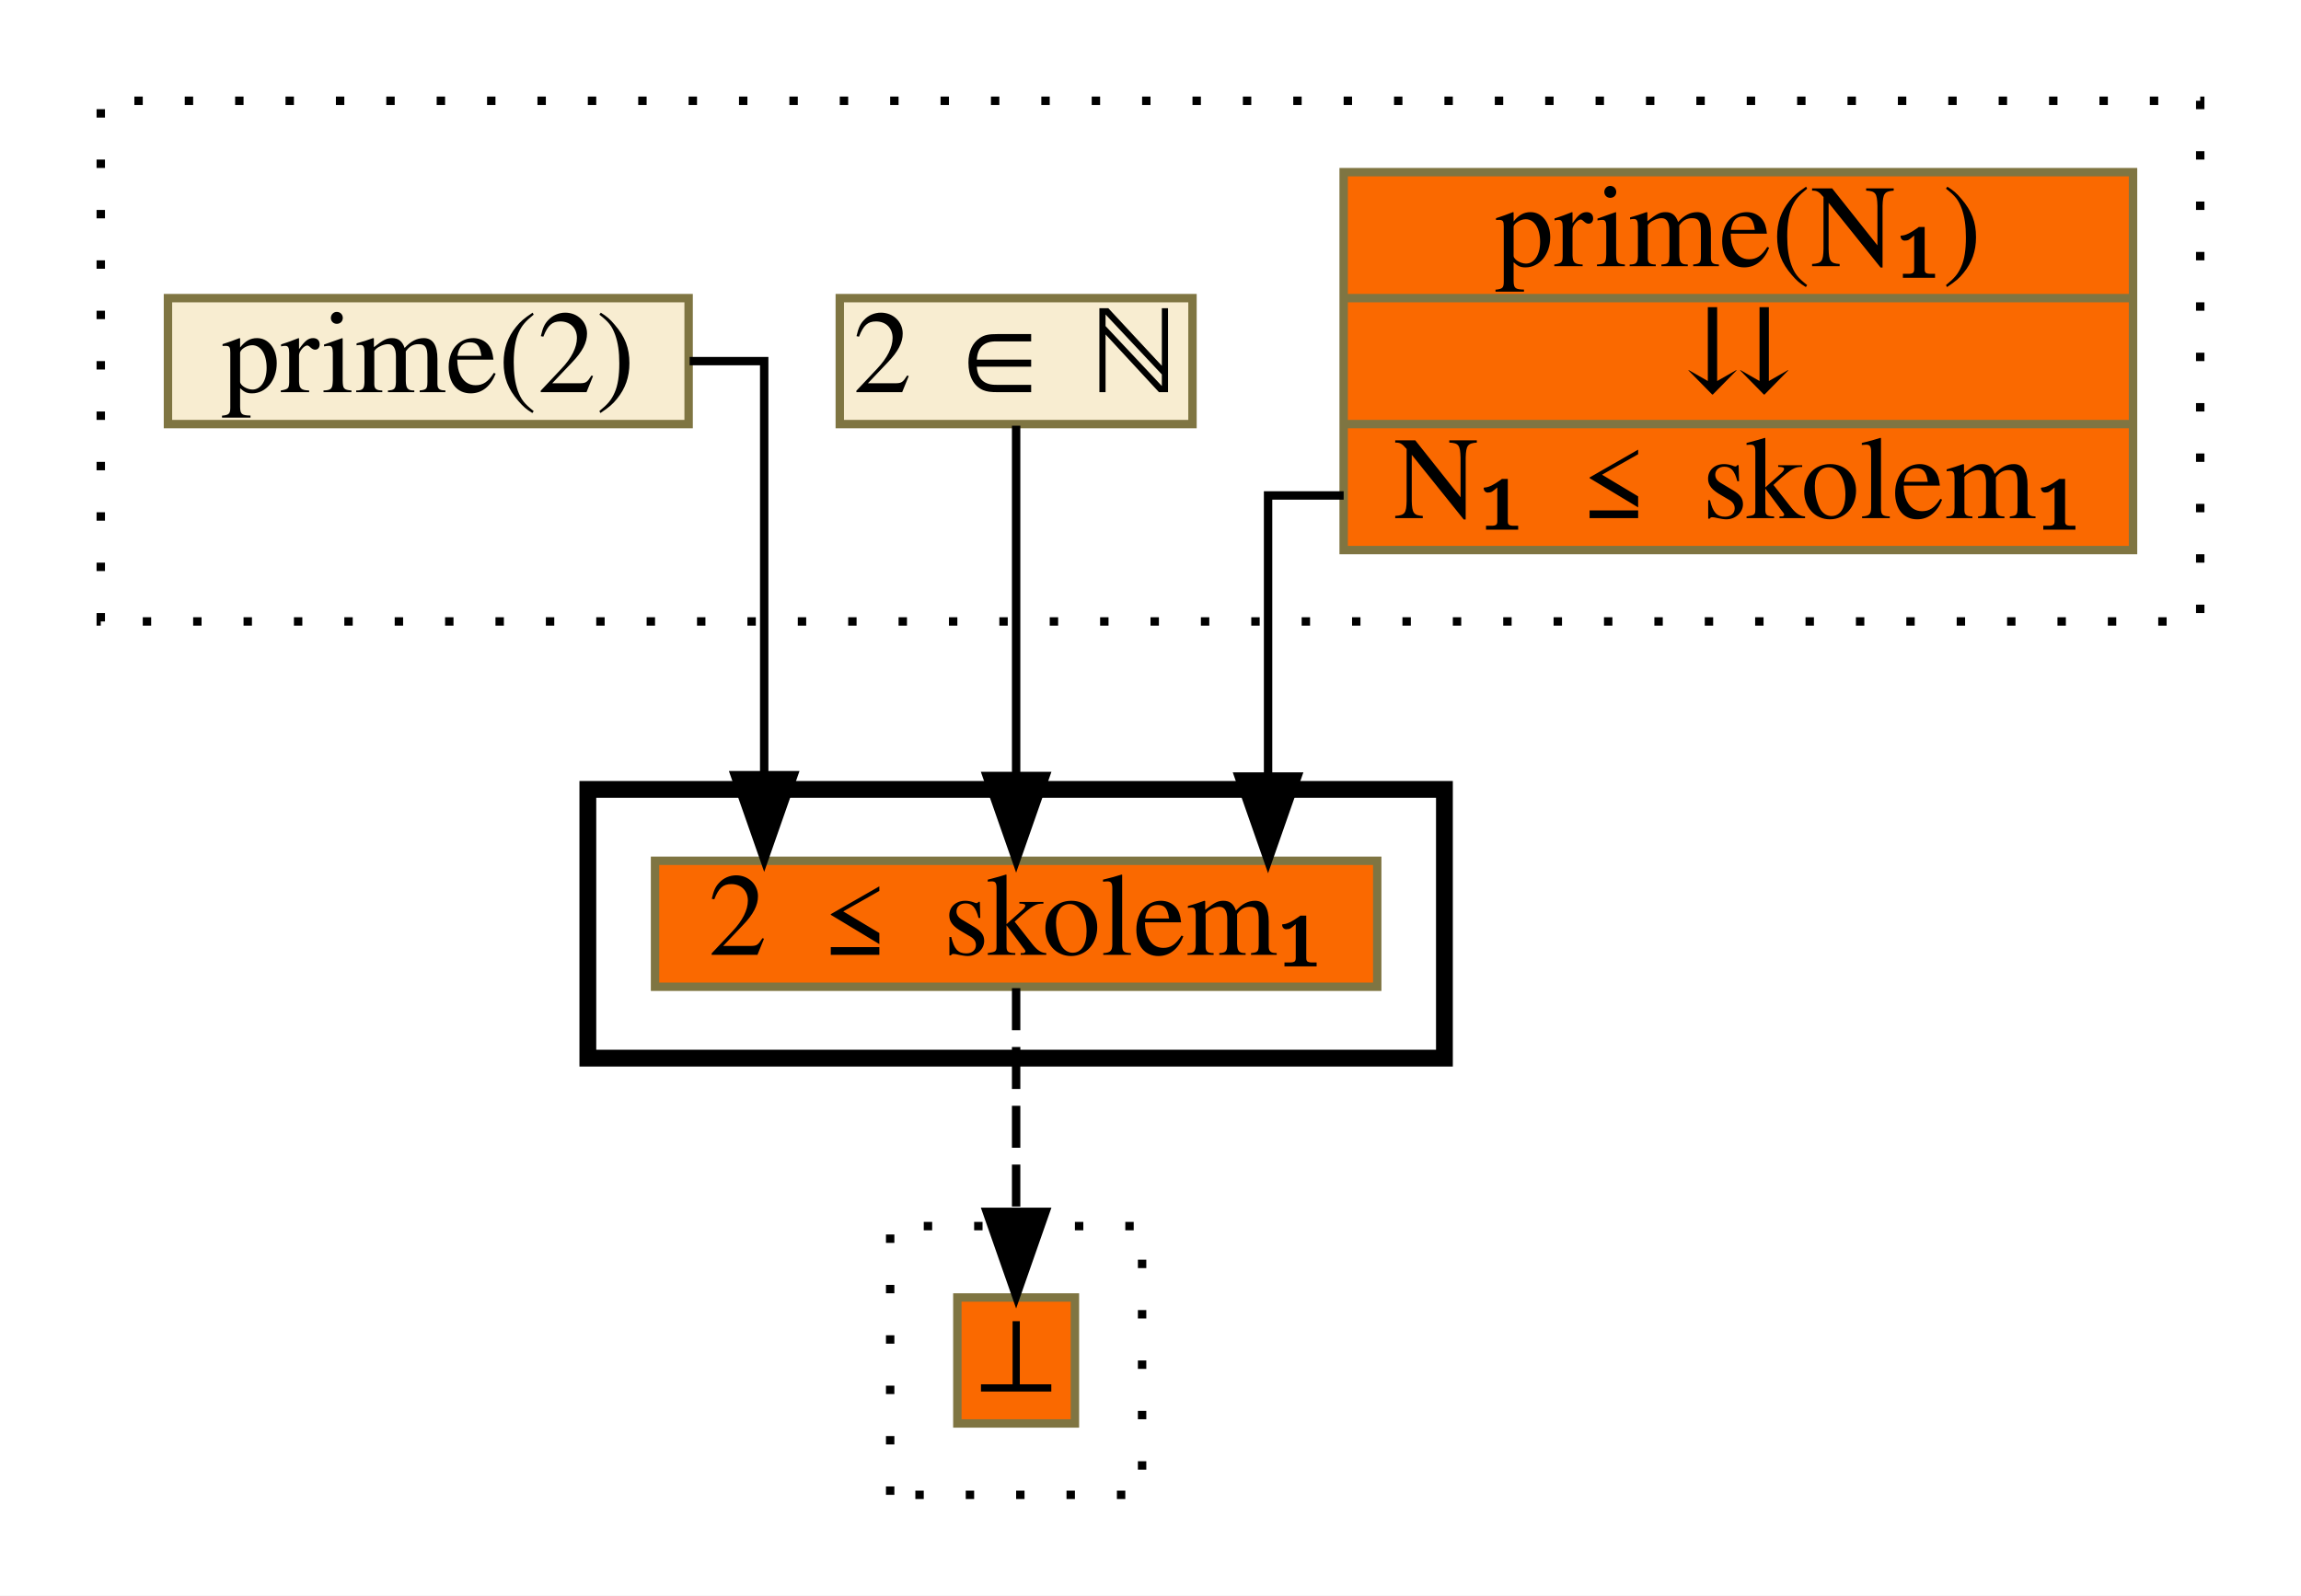
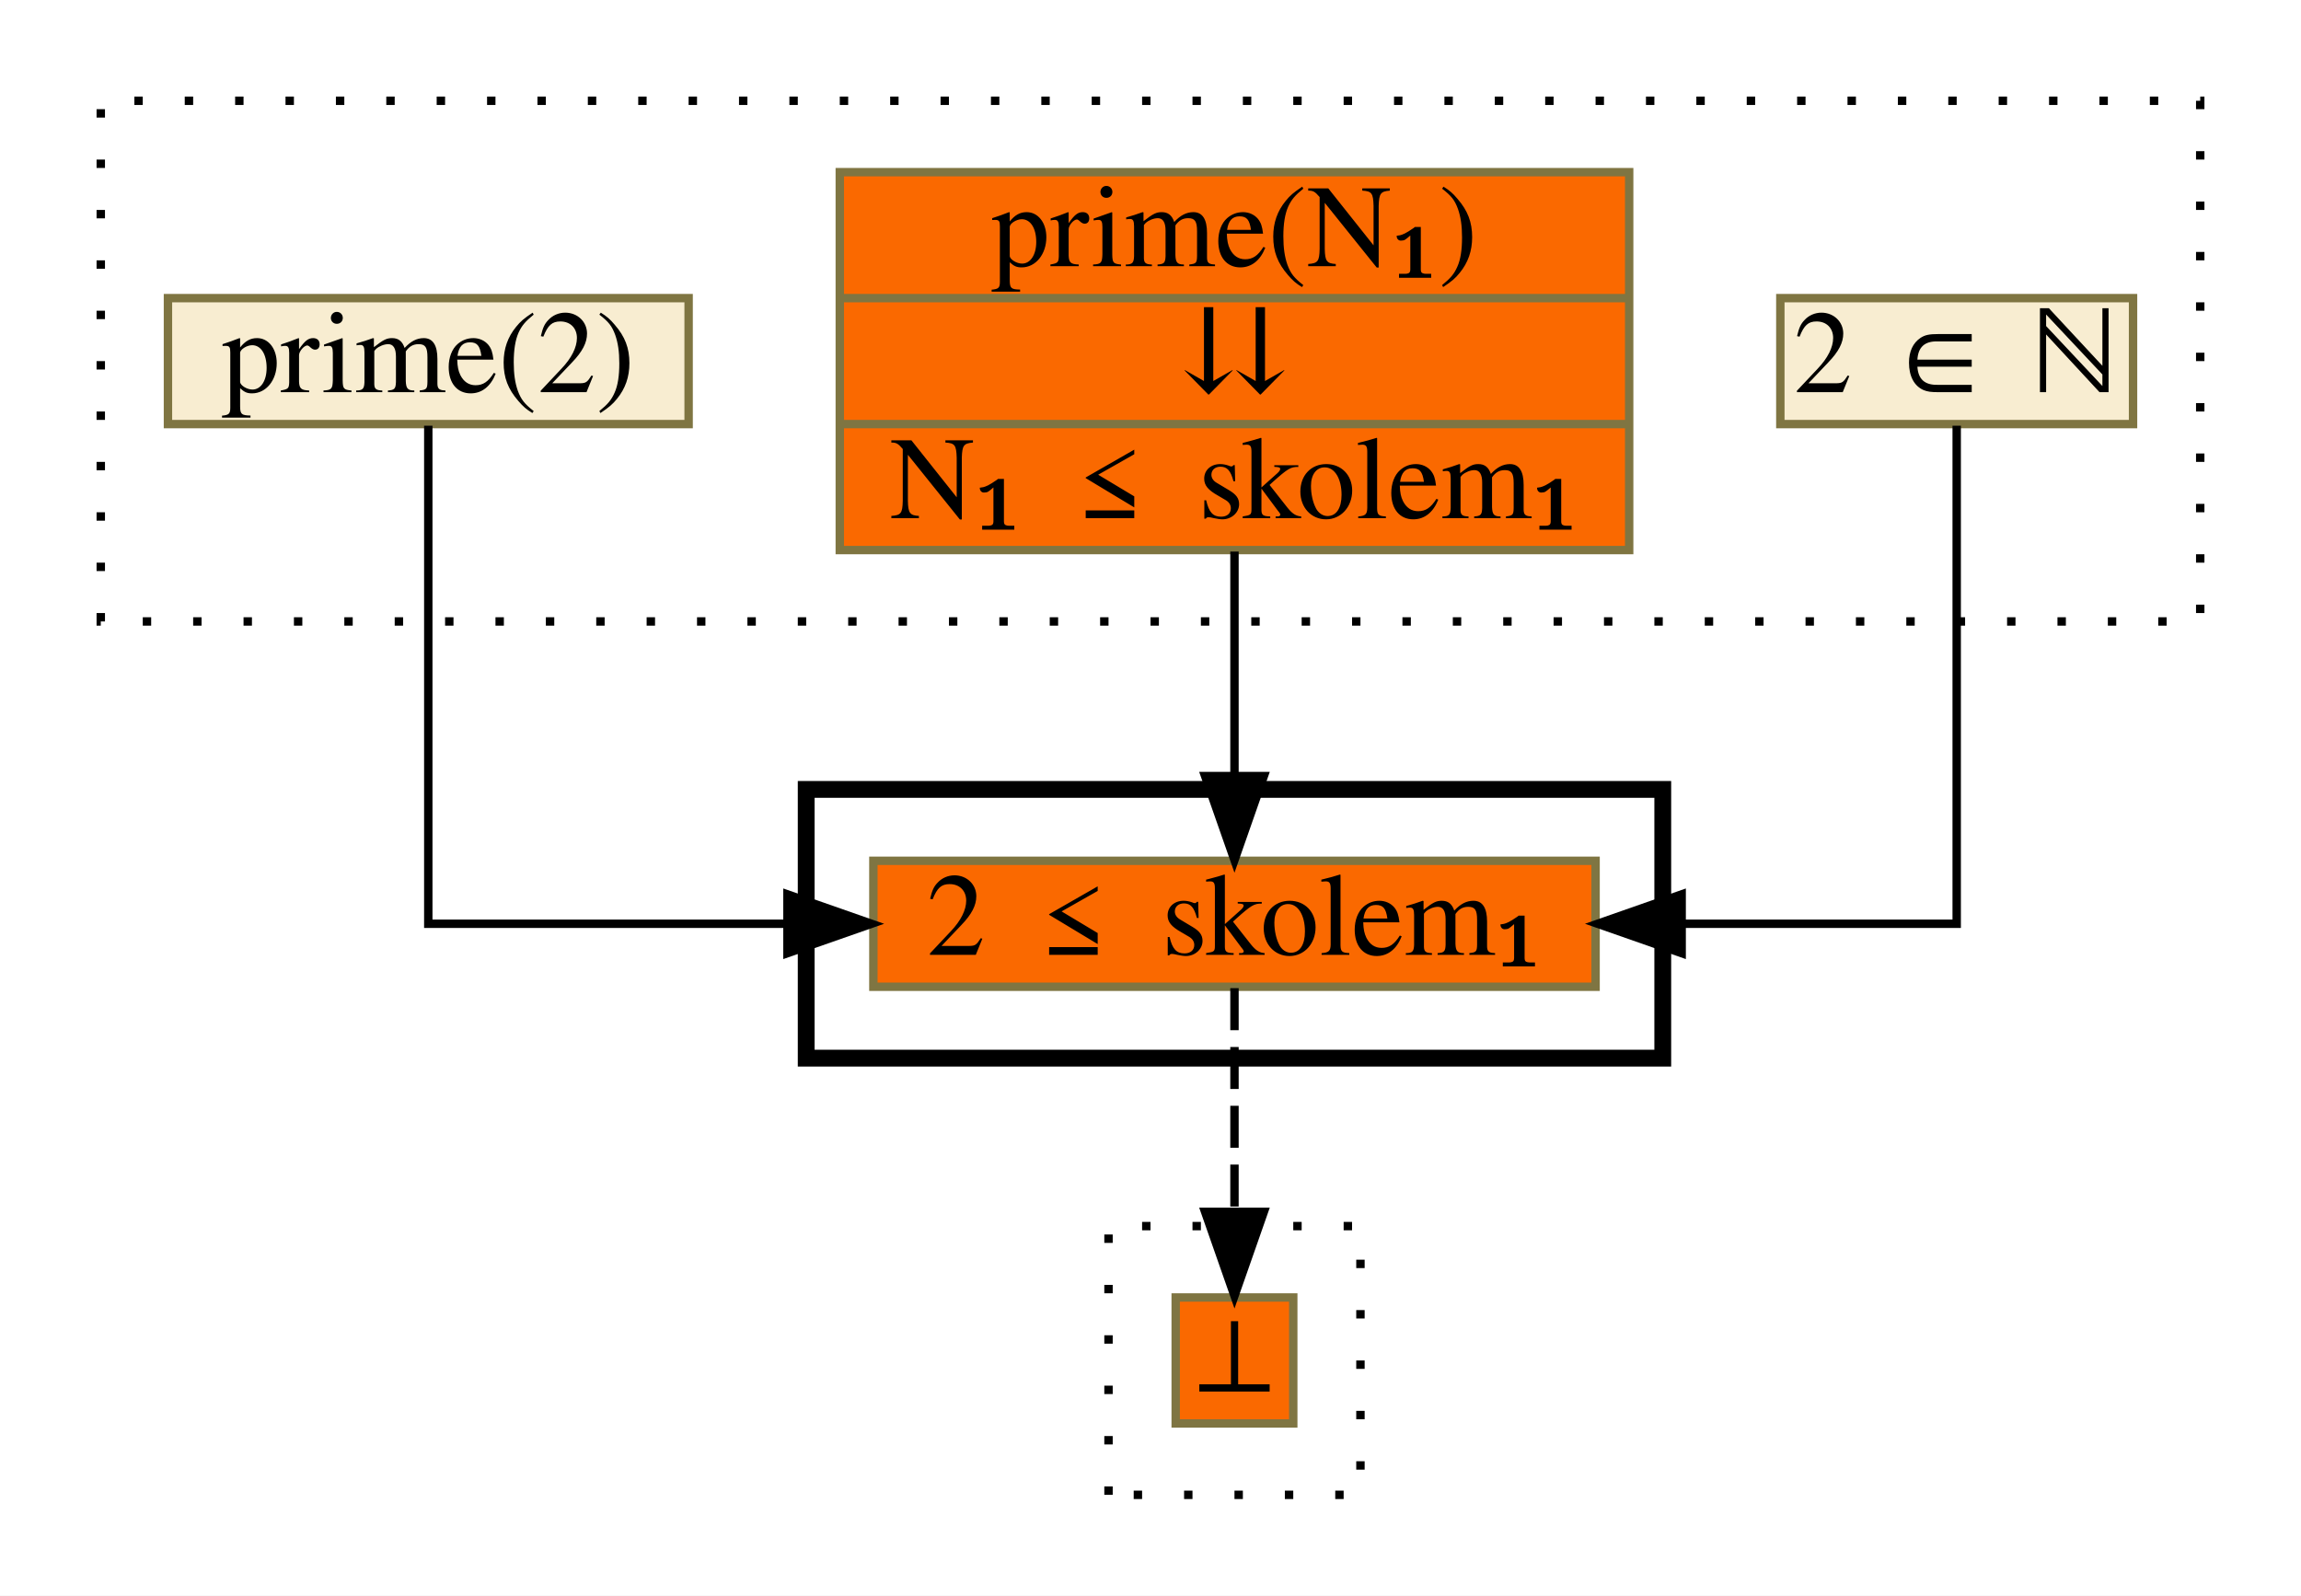
<svg xmlns="http://www.w3.org/2000/svg" xmlns:xlink="http://www.w3.org/1999/xlink" width="274pt" height="190pt" viewBox="0.00 0.00 274.00 190.00">
  <g id="graph0" class="graph" transform="scale(1 1) rotate(0) translate(4 186)">
    <polygon fill="white" stroke="transparent" points="-4,4 -4,-186 270,-186 270,4 -4,4" />
    <g id="clust1" class="cluster">
      <polygon fill="none" stroke="black" stroke-dasharray="1,5" points="8,-112 8,-174 258,-174 258,-112 8,-112" />
    </g>
    <g id="clust2" class="cluster">
-       <polygon fill="none" stroke="black" stroke-width="2" points="66,-60 66,-92 168,-92 168,-60 66,-60" />
+       <polygon fill="none" stroke="black" stroke-width="2" points="92,-60 92,-92 194,-92 194,-60 92,-60" />
    </g>
    <g id="clust3" class="cluster">
-       <polygon fill="none" stroke="black" stroke-dasharray="1,5" points="102,-8 102,-40 132,-40 132,-8 102,-8" />
+       <polygon fill="none" stroke="black" stroke-dasharray="1,5" points="128,-8 128,-40 158,-40 158,-8 128,-8" />
    </g>
    <g id="node1" class="node">
      <g id="a_node1">
-         <a xlink:href="c_0_80.html" xlink:title="{prime(N₁)|⇊|N₁ ≤ skolem₁}" target="_parent">
-           <polygon fill="#fa6900" stroke="#7f7542" points="156,-120.5 156,-165.5 250,-165.5 250,-120.5 156,-120.5" />
-           <text text-anchor="middle" x="203" y="-154.3" font-family="Times,serif" font-size="14.00">prime(N₁)</text>
-           <polyline fill="none" stroke="#7f7542" points="156,-150.5 250,-150.5 " />
-           <text text-anchor="middle" x="203" y="-139.3" font-family="Times,serif" font-size="14.00">⇊</text>
-           <polyline fill="none" stroke="#7f7542" points="156,-135.5 250,-135.5 " />
-           <text text-anchor="middle" x="203" y="-124.3" font-family="Times,serif" font-size="14.00">N₁ ≤ skolem₁</text>
+         <a xlink:href="c_0_157.html" xlink:title="{2 ∈ ℕ}" target="_parent">
+           <polygon fill="#f8edd1" stroke="#7f7542" points="208,-135.5 208,-150.5 250,-150.5 250,-135.5 208,-135.5" />
+           <text text-anchor="middle" x="229" y="-139.3" font-family="Times,serif" font-size="14.00">2 ∈ ℕ</text>
        </a>
      </g>
    </g>
    <g id="node4" class="node">
      <g id="a_node4">
        <a xlink:href="c_0_172.html" xlink:title="{2 ≤ skolem₁}" target="_parent">
-           <polygon fill="#fa6900" stroke="#7f7542" points="74,-68.5 74,-83.5 160,-83.5 160,-68.5 74,-68.5" />
-           <text text-anchor="middle" x="117" y="-72.3" font-family="Times,serif" font-size="14.00">2 ≤ skolem₁</text>
+           <polygon fill="#fa6900" stroke="#7f7542" points="100,-68.5 100,-83.5 186,-83.5 186,-68.5 100,-68.5" />
+           <text text-anchor="middle" x="143" y="-72.3" font-family="Times,serif" font-size="14.00">2 ≤ skolem₁</text>
        </a>
      </g>
    </g>
    <g id="edge1" class="edge">
-       <path fill="none" stroke="black" d="M156,-127C150.61,-127 147,-127 147,-127 147,-127 147,-93.53 147,-93.53" />
-       <polygon fill="black" stroke="black" points="150.5,-93.53 147,-83.53 143.5,-93.53 150.5,-93.53" />
+       <path fill="none" stroke="black" d="M229,-135.31C229,-117.72 229,-76 229,-76 229,-76 196.25,-76 196.25,-76" />
+       <polygon fill="black" stroke="black" points="196.25,-72.5 186.25,-76 196.25,-79.5 196.25,-72.5" />
    </g>
    <g id="node2" class="node">
      <g id="a_node2">
-         <a xlink:href="c_0_157.html" xlink:title="{2 ∈ ℕ}" target="_parent">
-           <polygon fill="#f8edd1" stroke="#7f7542" points="96,-135.5 96,-150.5 138,-150.5 138,-135.5 96,-135.5" />
-           <text text-anchor="middle" x="117" y="-139.3" font-family="Times,serif" font-size="14.00">2 ∈ ℕ</text>
+         <a xlink:href="c_0_80.html" xlink:title="{prime(N₁)|⇊|N₁ ≤ skolem₁}" target="_parent">
+           <polygon fill="#fa6900" stroke="#7f7542" points="96,-120.5 96,-165.5 190,-165.5 190,-120.5 96,-120.5" />
+           <text text-anchor="middle" x="143" y="-154.3" font-family="Times,serif" font-size="14.00">prime(N₁)</text>
+           <polyline fill="none" stroke="#7f7542" points="96,-150.5 190,-150.5 " />
+           <text text-anchor="middle" x="143" y="-139.3" font-family="Times,serif" font-size="14.00">⇊</text>
+           <polyline fill="none" stroke="#7f7542" points="96,-135.5 190,-135.5 " />
+           <text text-anchor="middle" x="143" y="-124.3" font-family="Times,serif" font-size="14.00">N₁ ≤ skolem₁</text>
        </a>
      </g>
    </g>
    <g id="edge2" class="edge">
-       <path fill="none" stroke="black" d="M117,-135.31C117,-135.31 117,-93.6 117,-93.6" />
-       <polygon fill="black" stroke="black" points="120.5,-93.6 117,-83.6 113.5,-93.6 120.5,-93.6" />
+       <path fill="none" stroke="black" d="M143,-120.32C143,-120.32 143,-93.59 143,-93.59" />
+       <polygon fill="black" stroke="black" points="146.5,-93.59 143,-83.59 139.5,-93.59 146.5,-93.59" />
    </g>
    <g id="node3" class="node">
      <g id="a_node3">
        <a xlink:href="c_0_156.html" xlink:title="{prime(2)}" target="_parent">
          <polygon fill="#f8edd1" stroke="#7f7542" points="16,-135.5 16,-150.5 78,-150.5 78,-135.5 16,-135.5" />
          <text text-anchor="middle" x="47" y="-139.3" font-family="Times,serif" font-size="14.00">prime(2)</text>
        </a>
      </g>
    </g>
    <g id="edge3" class="edge">
-       <path fill="none" stroke="black" d="M78.12,-143C83.29,-143 87,-143 87,-143 87,-143 87,-93.69 87,-93.69" />
-       <polygon fill="black" stroke="black" points="90.5,-93.69 87,-83.69 83.5,-93.69 90.5,-93.69" />
+       <path fill="none" stroke="black" d="M47,-135.31C47,-117.72 47,-76 47,-76 47,-76 89.77,-76 89.77,-76" />
+       <polygon fill="black" stroke="black" points="89.77,-79.5 99.77,-76 89.77,-72.5 89.77,-79.5" />
    </g>
    <g id="node5" class="node">
      <g id="a_node5">
        <a xlink:href="c_0_178.html" xlink:title="⊥" target="_parent">
-           <polygon fill="#fa6900" stroke="#7f7542" points="110,-16.5 110,-31.5 124,-31.5 124,-16.5 110,-16.5" />
-           <text text-anchor="middle" x="117" y="-20.3" font-family="Times,serif" font-size="14.00">⊥</text>
+           <polygon fill="#fa6900" stroke="#7f7542" points="136,-16.5 136,-31.5 150,-31.5 150,-16.5 136,-16.5" />
+           <text text-anchor="middle" x="143" y="-20.3" font-family="Times,serif" font-size="14.00">⊥</text>
        </a>
      </g>
    </g>
    <g id="edge4" class="edge">
-       <path fill="none" stroke="black" stroke-dasharray="5,2" d="M117,-68.33C117,-68.33 117,-41.7 117,-41.7" />
-       <polygon fill="black" stroke="black" points="120.5,-41.7 117,-31.7 113.5,-41.7 120.5,-41.7" />
+       <path fill="none" stroke="black" stroke-dasharray="5,2" d="M143,-68.33C143,-68.33 143,-41.7 143,-41.7" />
+       <polygon fill="black" stroke="black" points="146.5,-41.7 143,-31.7 139.5,-41.7 146.5,-41.7" />
    </g>
  </g>
</svg>
